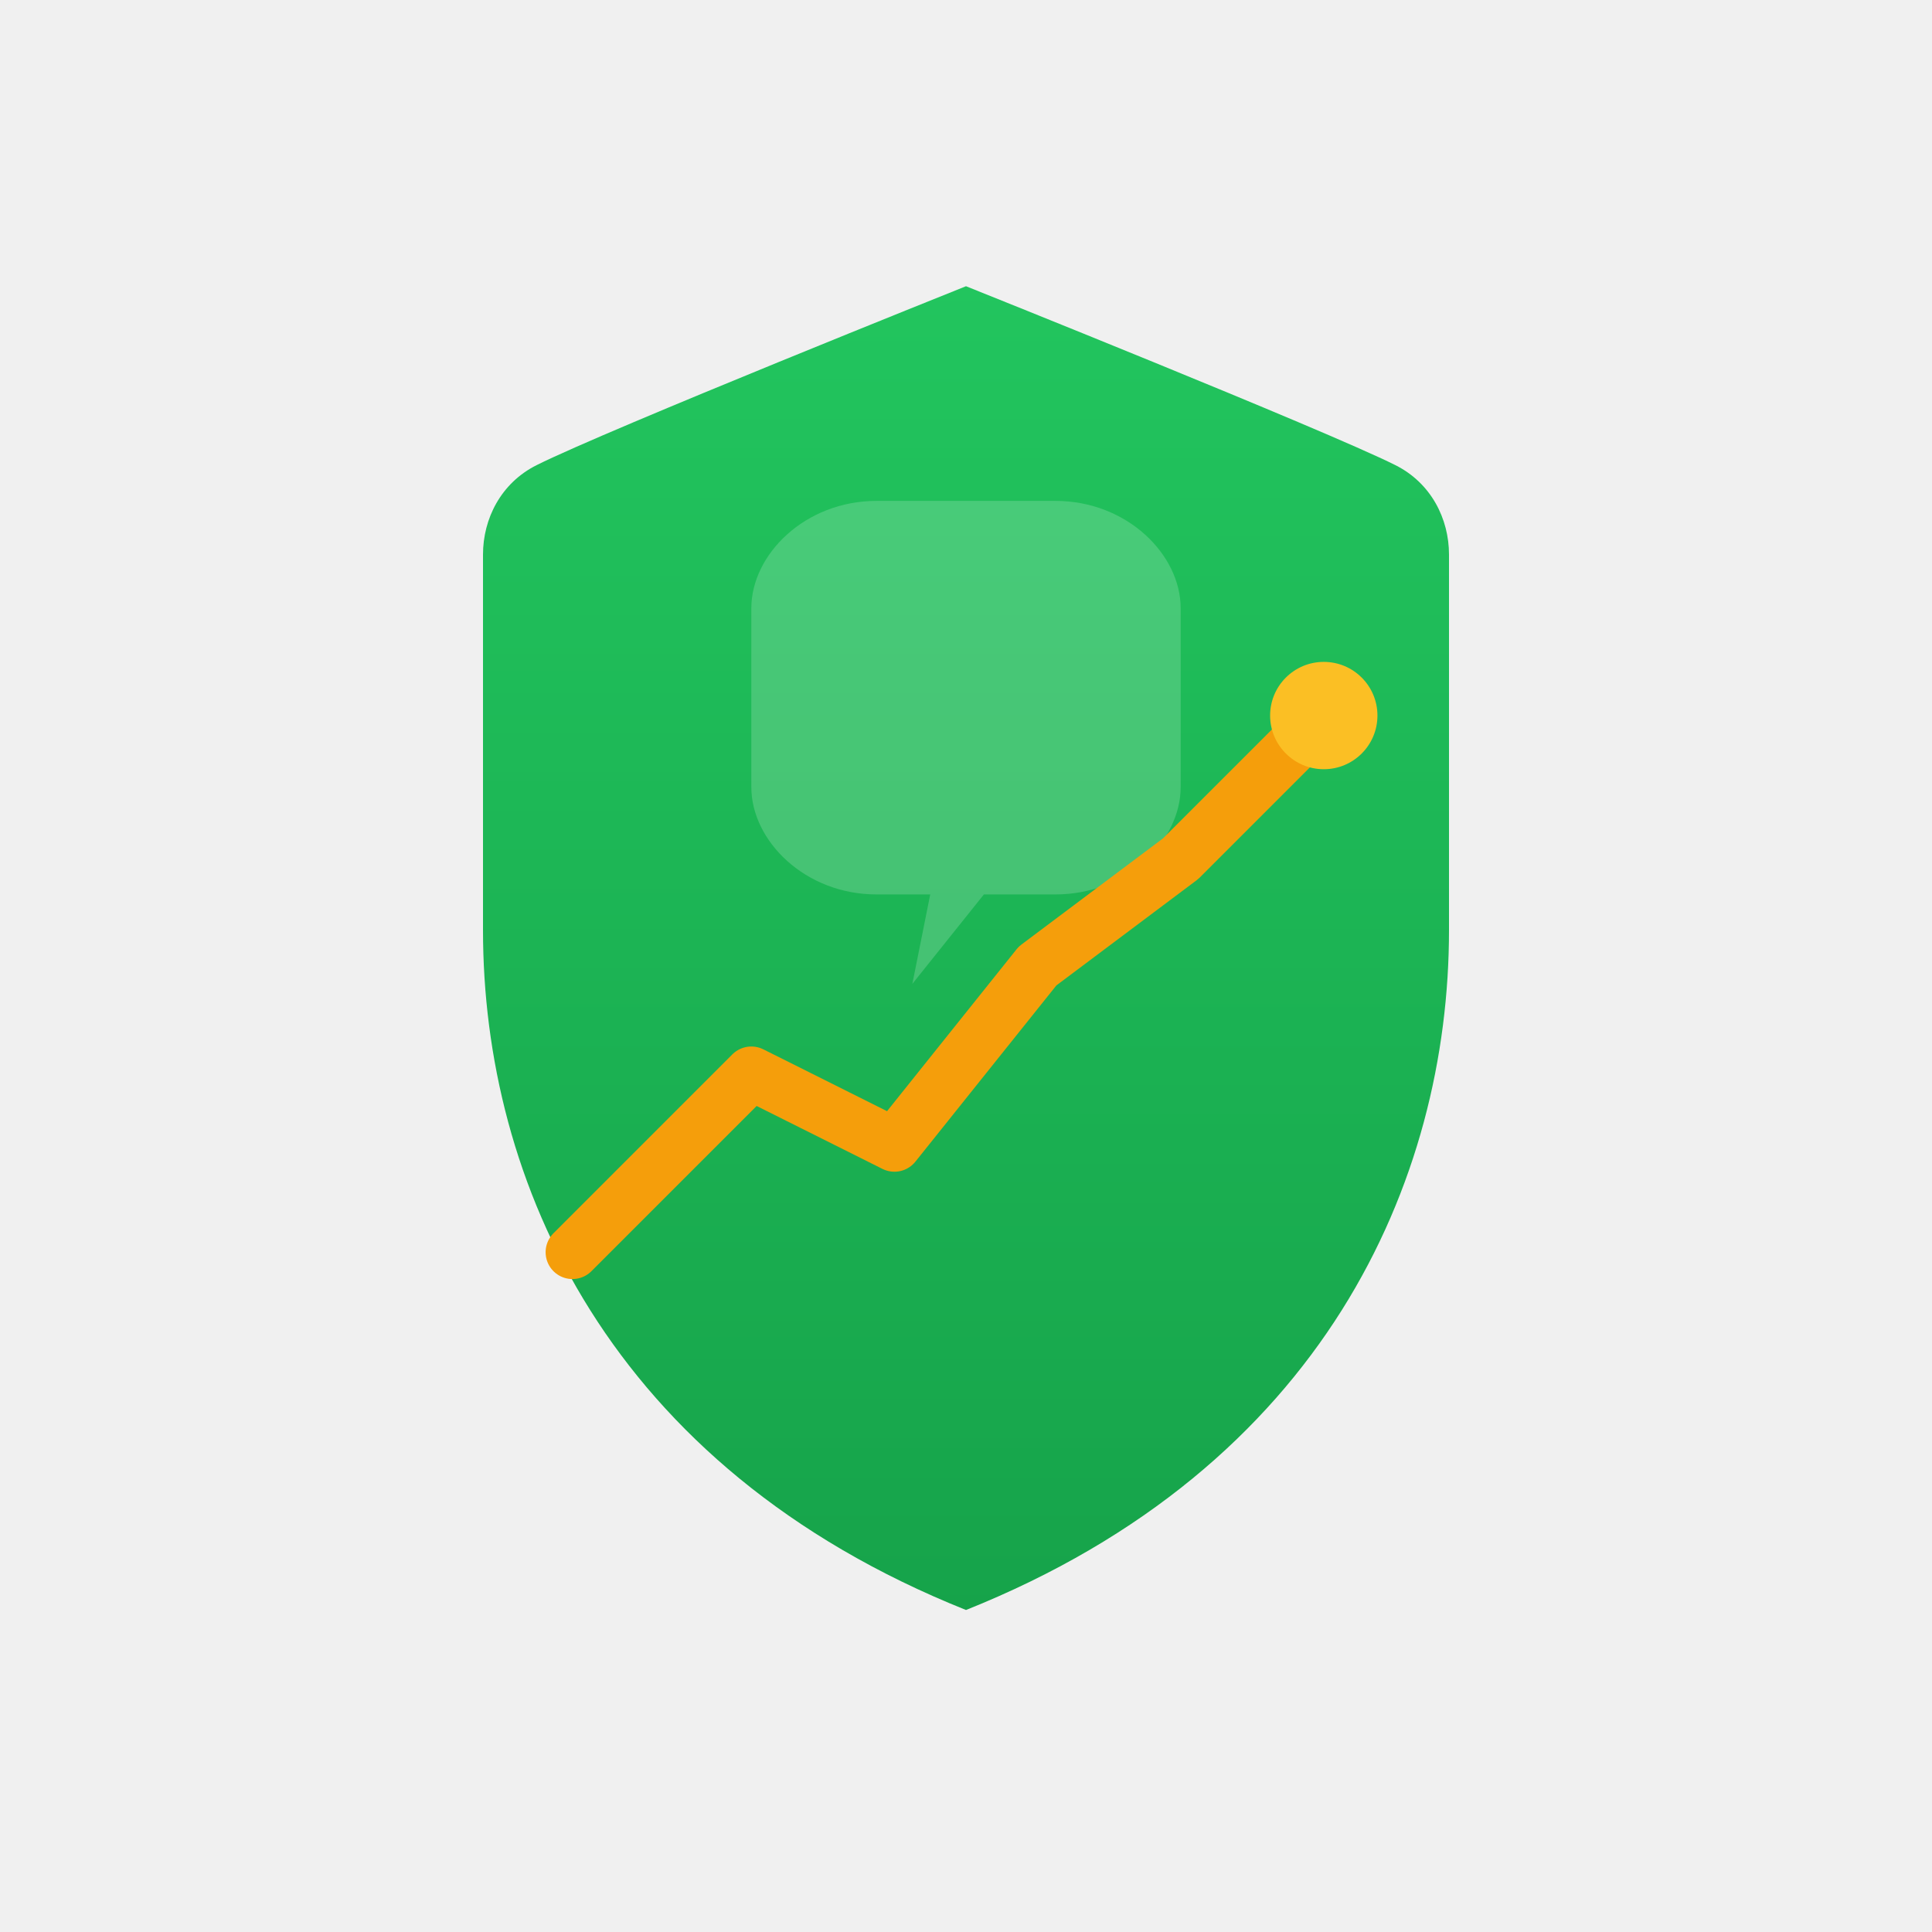
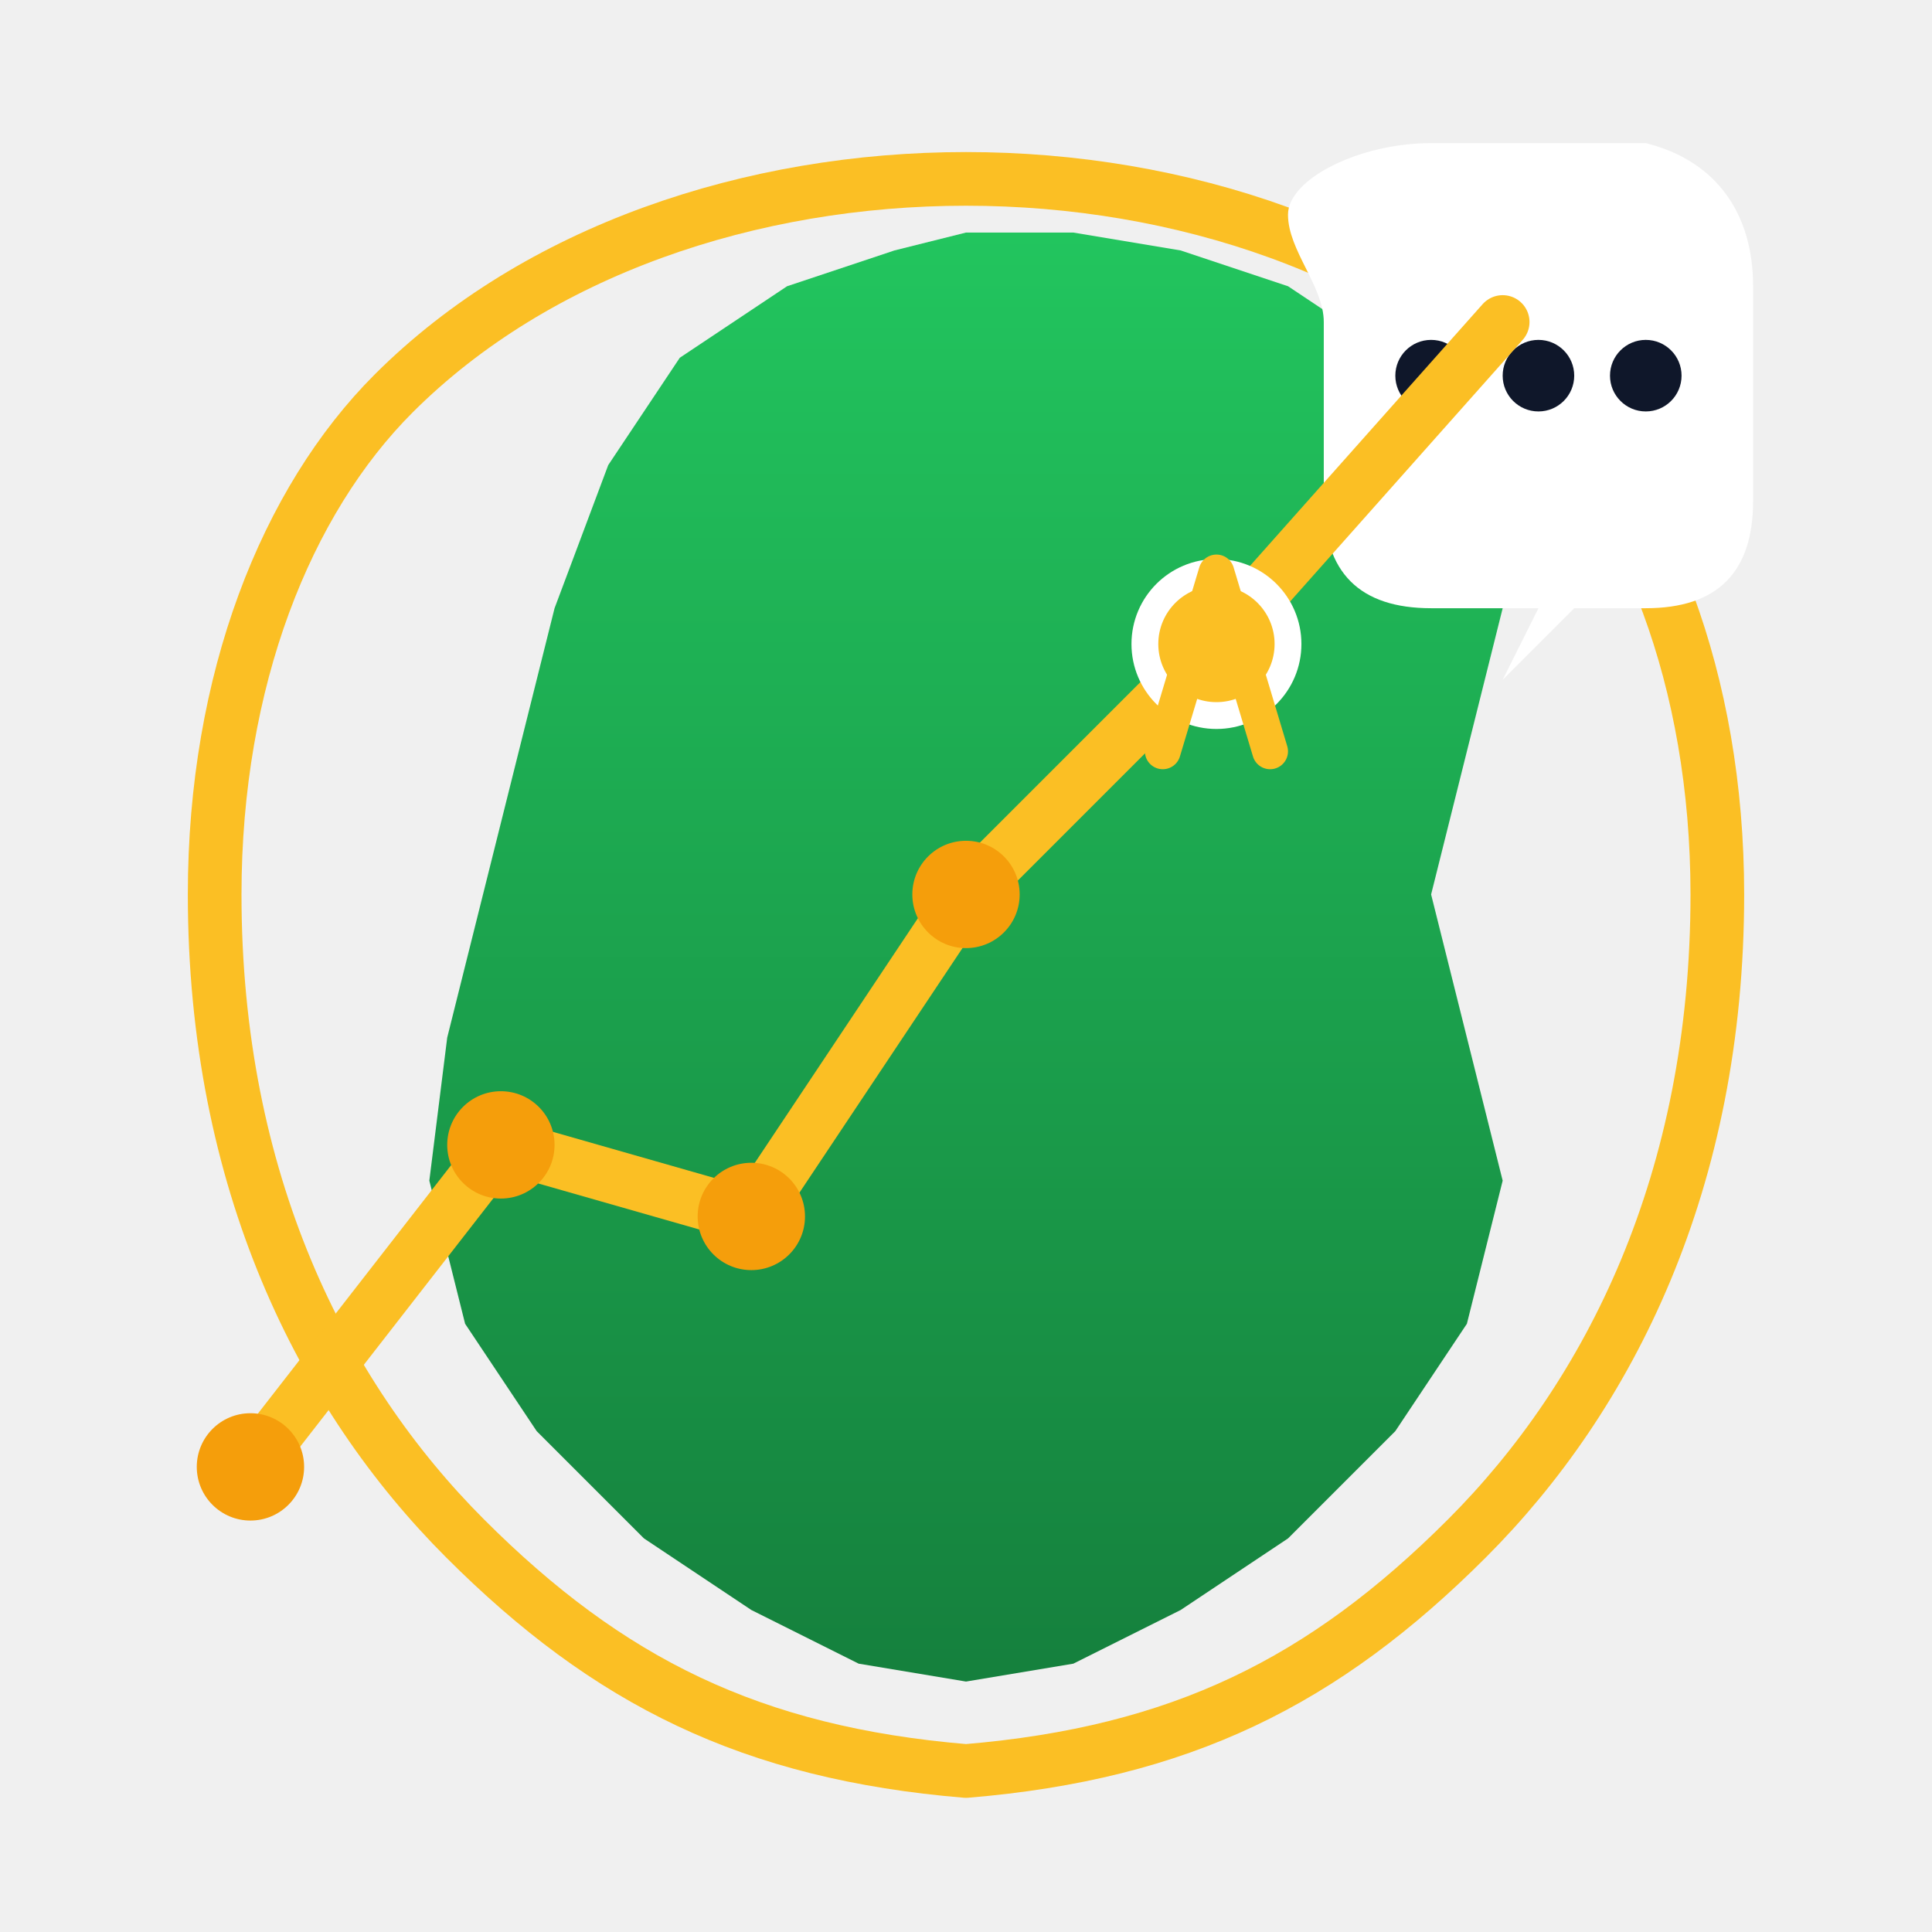
<svg xmlns="http://www.w3.org/2000/svg" viewBox="0 0 108 108" width="108" height="108">
  <defs>
-     <linearGradient id="sg" x1="0" y1="0" x2="0" y2="1">
+     <linearGradient id="ag" x1="0" y1="0" x2="0" y2="1">
      <stop offset="0%" stop-color="#22C55E" />
-       <stop offset="100%" stop-color="#16A34A" />
+       <stop offset="100%" stop-color="#15803D" />
    </linearGradient>
  </defs>
-   <path d="M54 16     C54 16 74 24 78 26     C80 27 81 29 81 31     L81 52     C81 66 74 82 54 90     C34 82 27 66 27 52     L27 31     C27 29 28 27 30 26     C34 24 54 16 54 16Z" fill="url(#sg)" />
-   <path d="M42 34     C42 31 45 28 49 28     L59 28     C63 28 66 31 66 34     L66 44     C66 47 63 50 59 50     L55 50     L51 55     L52 50     L49 50     C45 50 42 47 42 44Z" fill="#FFFFFF" opacity="0.18" />
-   <path d="M32 70 L42 60 L50 64 L58 54 L66 48 L74 40" fill="none" stroke="#F59E0B" stroke-width="3" stroke-linecap="round" stroke-linejoin="round" />
-   <circle cx="74" cy="40" r="3" fill="#FBBF24" />
+   <path d="M54 10 C66 10 78 14 86 22 C92 28 96 38 96 50 C96 66 90 78 82 86 C74 94 66 98 54 99 C42 98 34 94 26 86 C18 78 12 66 12 50 C12 38 16 28 22 22 C30 14 42 10 54 10Z" fill="none" stroke="#FBBF24" stroke-width="3" stroke-linejoin="round" />
+   <path d="     M50 14 L44 16 L38 20 L34 26 L31 34 L29 42 L27 50 L25 58 L24 66 L26 74 L30 80 L36 86 L42 90 L48 93 L54 94 L60 93 L66 90 L72 86 L78 80 L82 74 L84 66 L82 58 L80 50 L82 42 L84 34 L82 26 L78 20 L72 16 L66 14 L60 13 L54 13 L50 14Z   " fill="url(#ag)" />
+   <path d="M72 12 C72 10 76 8 80 8 L92 8 C96 9 98 12 98 16 L98 28 C98 32 96 34 92 34 L88 34 L84 38 L86 34 L80 34 C76 34 74 32 74 28 L74 18 C74 16 72 14 72 12Z" fill="#FFFFFF" />
+   <circle cx="80" cy="21" r="2" fill="#0F172A" />
+   <circle cx="86" cy="21" r="2" fill="#0F172A" />
+   <circle cx="92" cy="21" r="2" fill="#0F172A" />
+   <polyline points="14,82 28,64 42,68 54,50 68,36 84,18" fill="none" stroke="#FBBF24" stroke-width="3" stroke-linecap="round" stroke-linejoin="round" />
+   <circle cx="14" cy="82" r="3" fill="#F59E0B" />
+   <circle cx="28" cy="64" r="3" fill="#F59E0B" />
+   <circle cx="42" cy="68" r="3" fill="#F59E0B" />
+   <circle cx="54" cy="50" r="3" fill="#F59E0B" />
+   <circle cx="68" cy="36" r="4" fill="#FBBF24" stroke="#FFFFFF" stroke-width="1.5" />
+   <path d="M65 42 L68 32 L71 42" fill="none" stroke="#FBBF24" stroke-width="2" stroke-linecap="round" stroke-linejoin="round" />
</svg>
